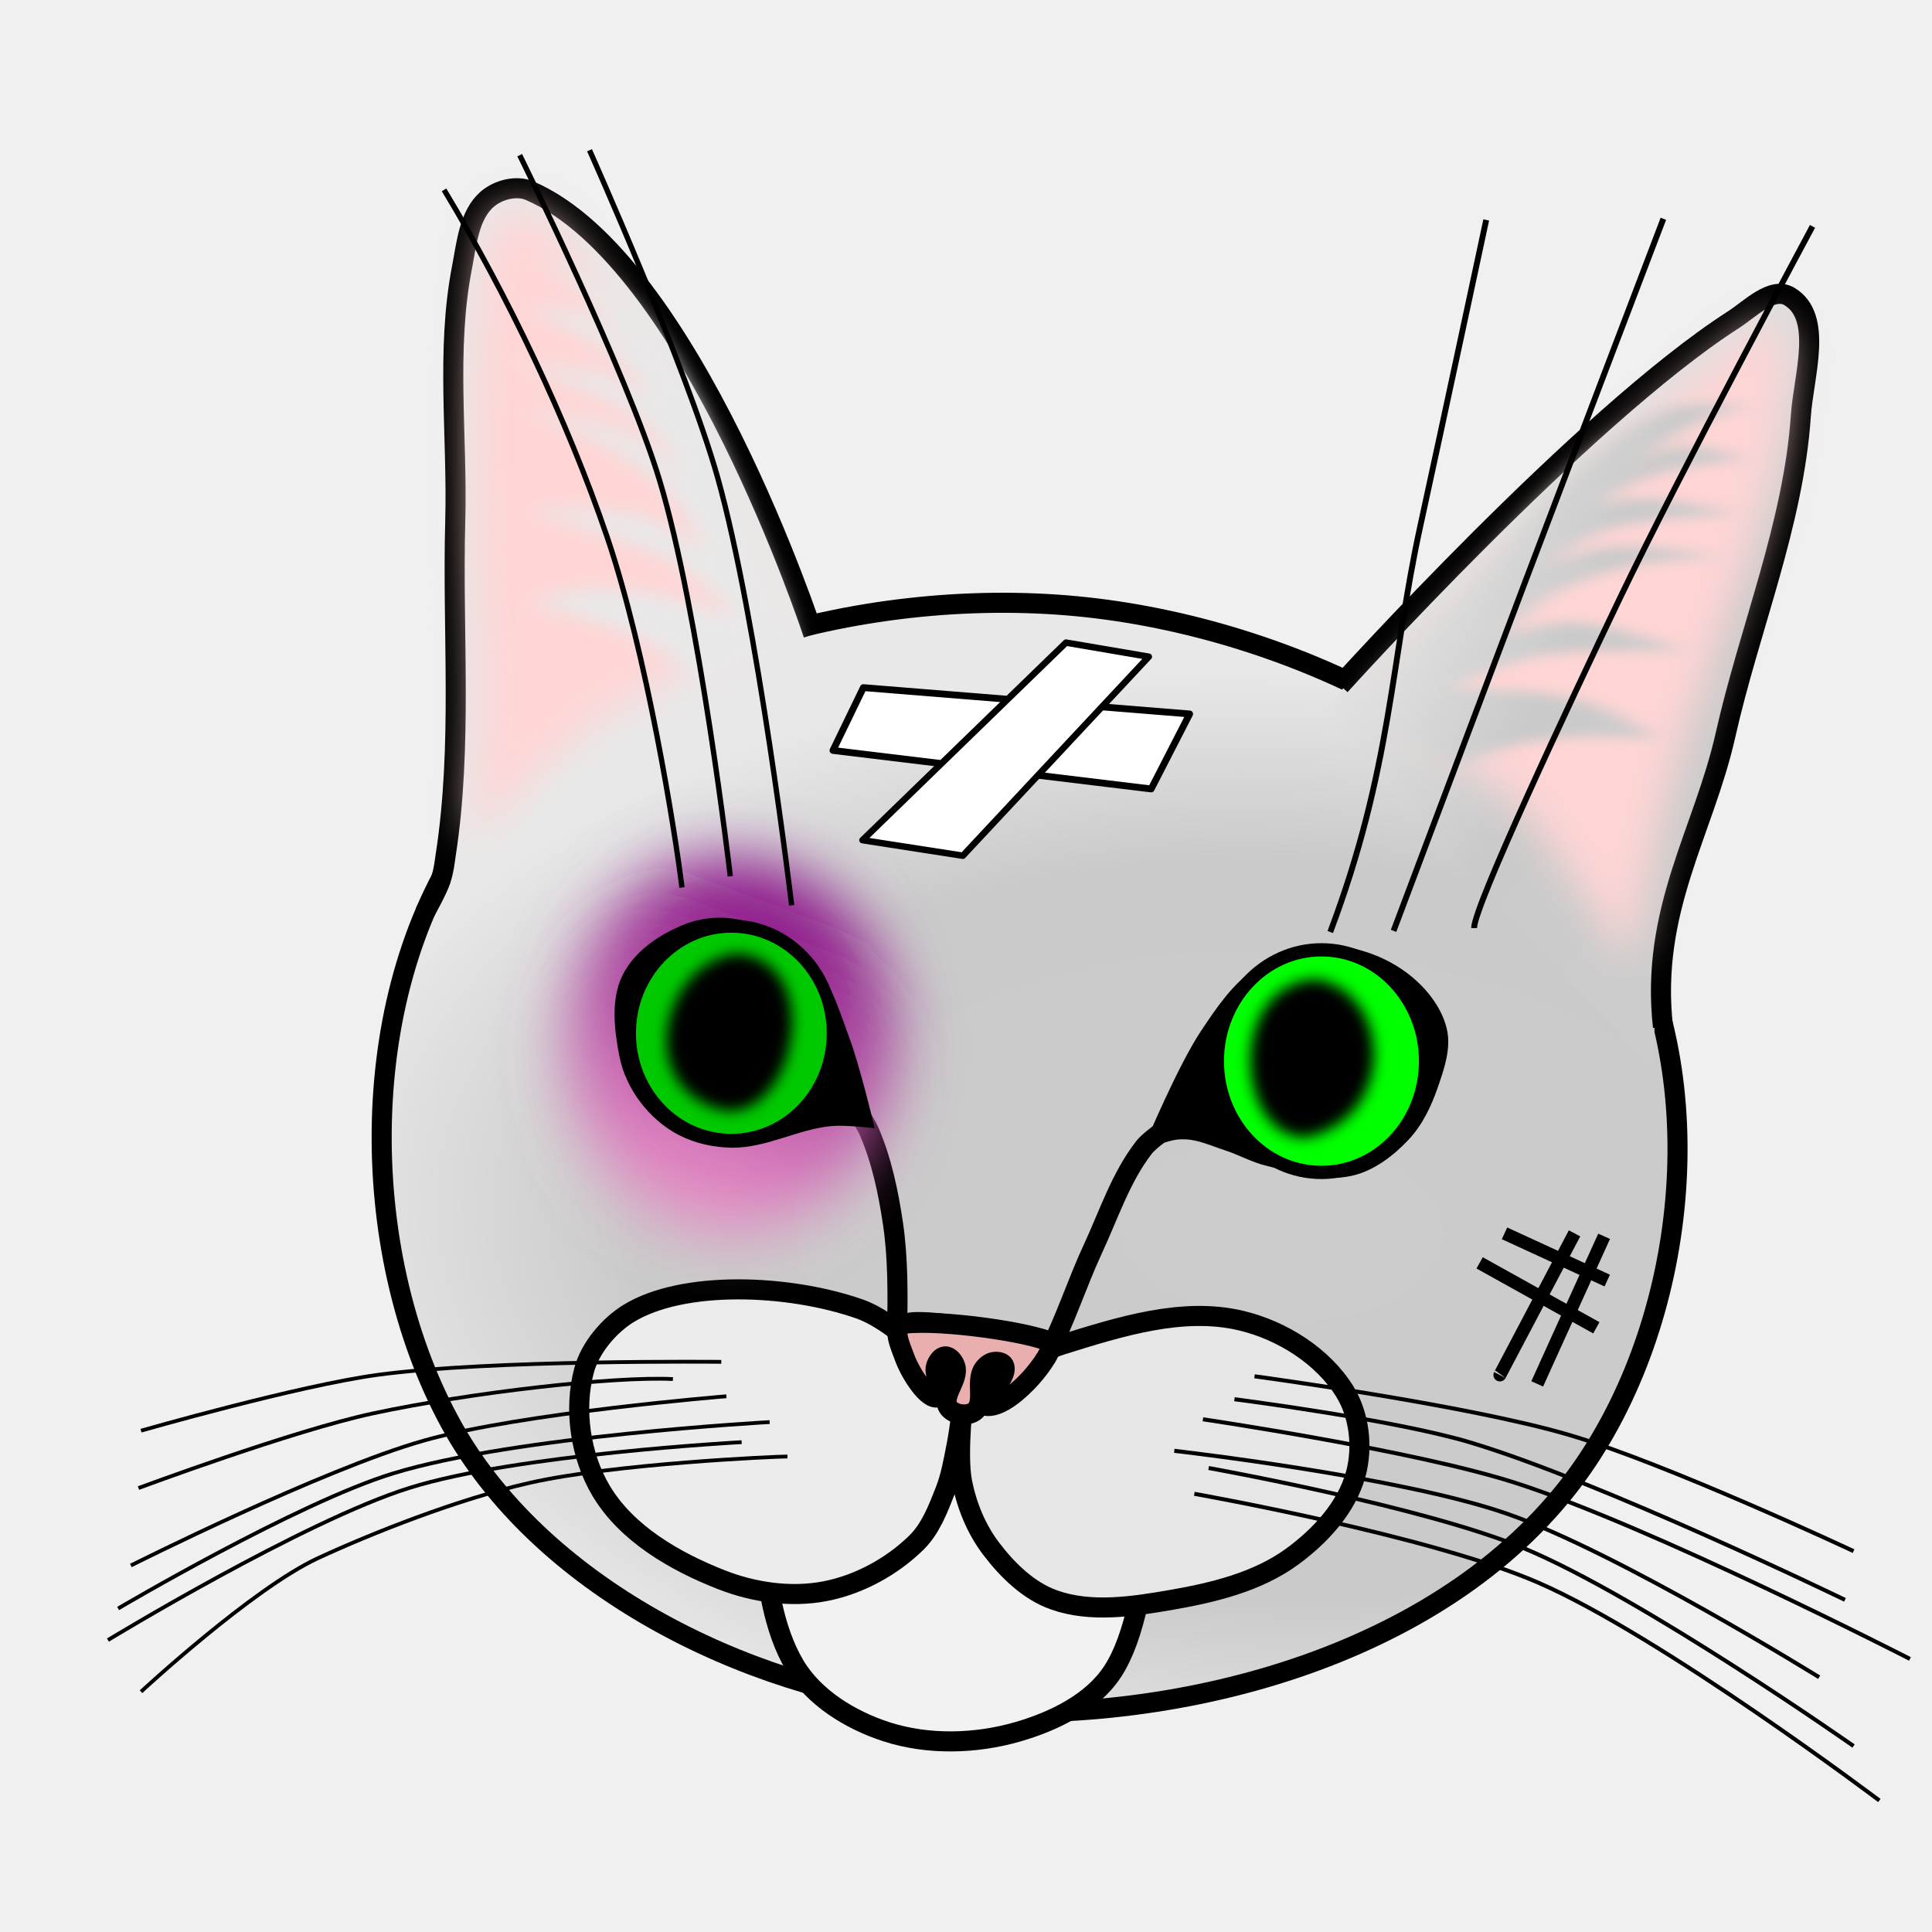
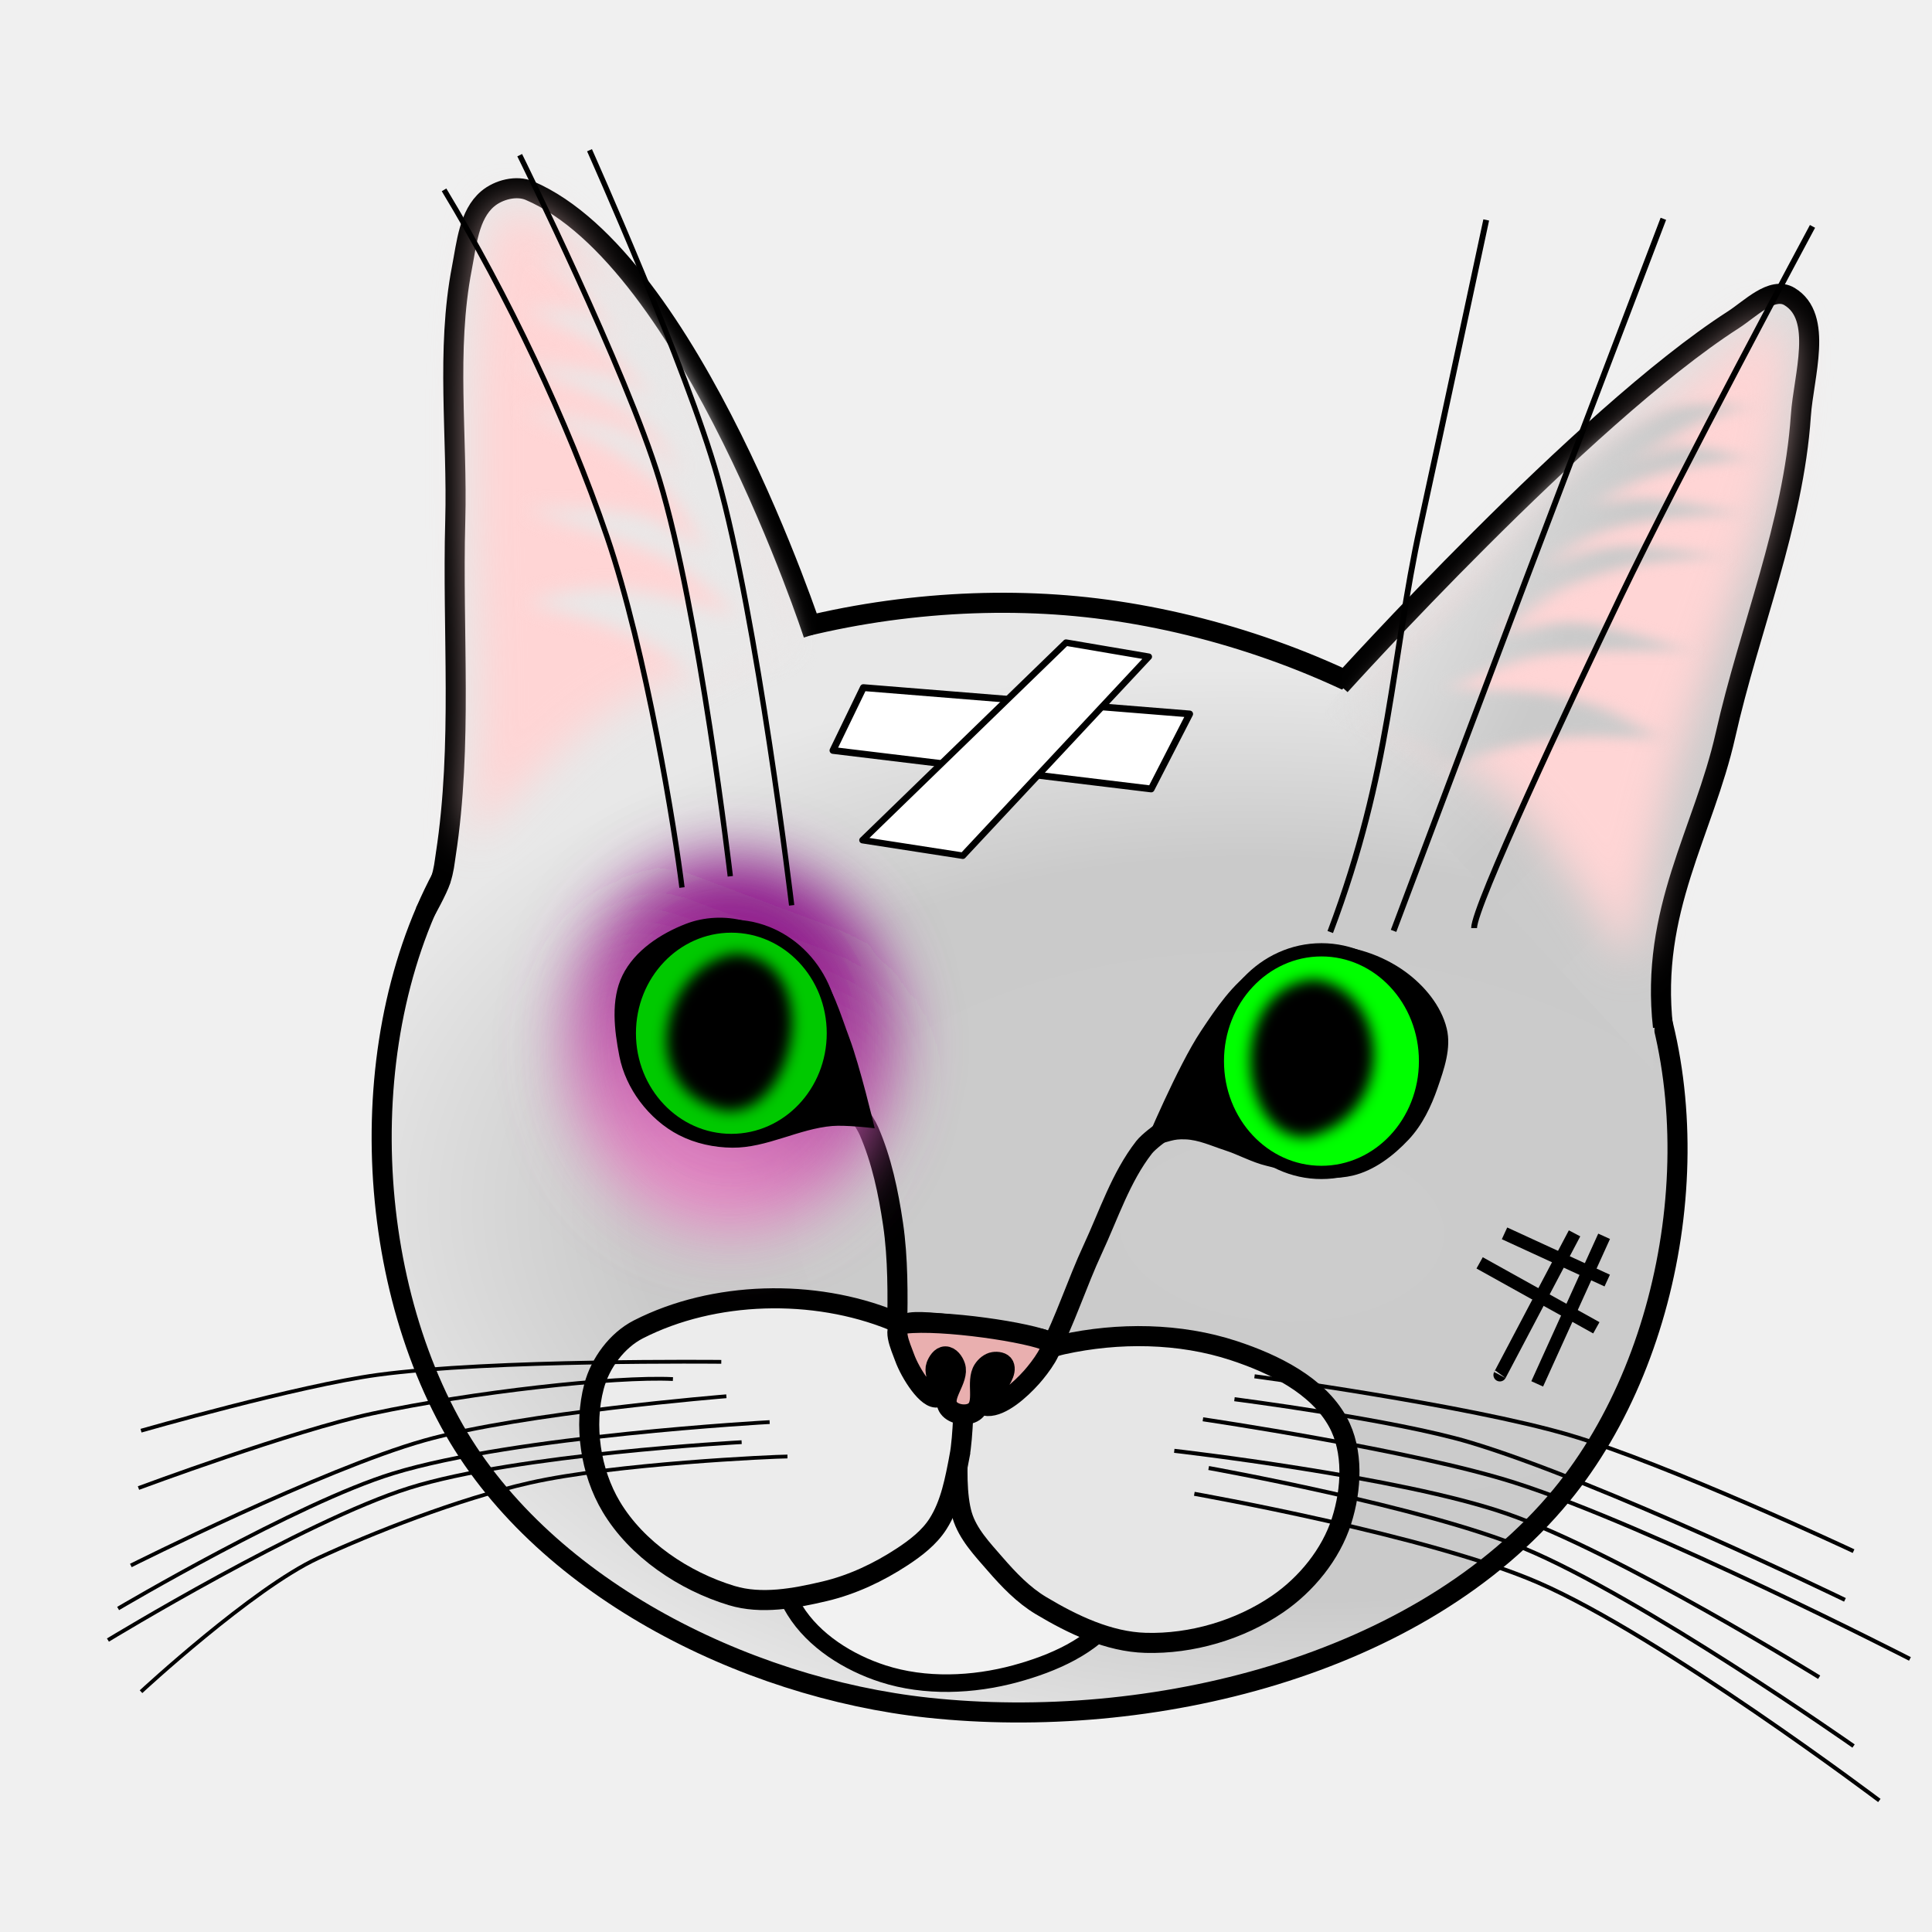
<svg xmlns="http://www.w3.org/2000/svg" xmlns:xlink="http://www.w3.org/1999/xlink" width="481.48" height="481.48" id="svg2" version="1.1" style="enable-background:new">
  <defs id="defs4">
    <linearGradient id="linearGradient3825">
      <stop style="stop-color:#800080;stop-opacity:1;" offset="0" id="stop3827" />
      <stop style="stop-color:#e886c4;stop-opacity:1;" offset="1" id="stop3829" />
    </linearGradient>
    <linearGradient id="linearGradient3840">
      <stop id="stop3842" offset="0" style="stop-color:#cccccc;stop-opacity:1;" />
      <stop style="stop-color:#cacaca;stop-opacity:1;" offset="0.536" id="stop3844" />
      <stop id="stop3846" offset="1" style="stop-color:#e8e8e8;stop-opacity:1;" />
    </linearGradient>
    <linearGradient id="linearGradient3824">
      <stop id="stop3826" offset="0" style="stop-color:#cccccc;stop-opacity:1;" />
      <stop style="stop-color:#cacaca;stop-opacity:1;" offset="0.407" id="stop3828" />
      <stop id="stop3830" offset="1" style="stop-color:#e8e8e8;stop-opacity:1;" />
    </linearGradient>
    <linearGradient id="linearGradient3806">
      <stop style="stop-color:#cccccc;stop-opacity:1;" offset="0" id="stop3808" />
      <stop id="stop3814" offset="0.661" style="stop-color:#cacaca;stop-opacity:1;" />
      <stop style="stop-color:#e8e8e8;stop-opacity:1;" offset="1" id="stop3810" />
    </linearGradient>
    <filter id="filter4031" x="-0.165" width="1.33" y="-0.079" height="1.158" color-interpolation-filters="sRGB">
      <feGaussianBlur stdDeviation="5.172" id="feGaussianBlur4033" />
    </filter>
    <filter color-interpolation-filters="sRGB" id="filter4031-5" x="-0.165" width="1.33" y="-0.079" height="1.158">
      <feGaussianBlur stdDeviation="5.172" id="feGaussianBlur4033-6" />
    </filter>
    <filter id="filter4067" x="-0.14" width="1.281" y="-0.105" height="1.21" color-interpolation-filters="sRGB">
      <feGaussianBlur stdDeviation="1.758" id="feGaussianBlur4069" />
    </filter>
    <filter id="filter4071" x="-0.138" width="1.276" y="-0.106" height="1.212" color-interpolation-filters="sRGB">
      <feGaussianBlur stdDeviation="1.751" id="feGaussianBlur4073" />
    </filter>
    <filter id="filter3815" color-interpolation-filters="sRGB">
      <feGaussianBlur stdDeviation="2.339" id="feGaussianBlur3817" />
    </filter>
    <filter color-interpolation-filters="sRGB" id="filter3815-1">
      <feGaussianBlur stdDeviation="2.339" id="feGaussianBlur3817-5" />
    </filter>
    <radialGradient xlink:href="#linearGradient3806" id="radialGradient3812" cx="437.838" cy="384.032" fx="437.838" fy="384.032" r="163.974" gradientTransform="matrix(1.491649,0.06369002,-0.03626584,0.8493625,-180.9413,29.38141)" gradientUnits="userSpaceOnUse" />
    <linearGradient xlink:href="#linearGradient3824" id="linearGradient3822" x1="546.255" y1="317.08" x2="466.499" y2="236.366" gradientUnits="userSpaceOnUse" />
    <linearGradient xlink:href="#linearGradient3840" id="linearGradient3838" x1="478.802" y1="247.829" x2="590.497" y2="230.714" gradientUnits="userSpaceOnUse" />
    <linearGradient xlink:href="#linearGradient3825" id="linearGradient3831" x1="200.01" y1="225.659" x2="173.241" y2="297.38" gradientUnits="userSpaceOnUse" />
    <filter id="filter3837" x="-0.234" width="1.468" y="-0.206" height="1.411">
      <feGaussianBlur stdDeviation="7.922" id="feGaussianBlur3839" />
    </filter>
  </defs>
  <g id="layer3" style="display:inline" transform="translate(-138.7857,-77.09647)">
    <path style="fill:url(#radialGradient3812);stroke:#000000;stroke-width:5;stroke-linecap:butt;stroke-linejoin:miter;stroke-miterlimit:4;stroke-opacity:1;stroke-dasharray:none;fill-opacity:1" d="m 256.336,283.761 c 31.412,-43.354 97.386,-60.642 150.685,-55.592 53.821,5.1 115.427,35.019 138.909,83.715 20.125,41.735 11.451,102.054 -17.988,137.833 -35.274,42.87 -102.711,58.905 -157.908,52.954 -45.98,-4.957 -97.03,-30.504 -119.116,-71.136 -23.54,-43.306 -23.502,-107.858 5.418,-147.773 z" id="path3032" />
  </g>
  <g id="layer2" transform="translate(-138.7857,-77.09647)">
    <path style="fill:url(#linearGradient3822);fill-opacity:1;stroke:none" d="m 468.398,254.729 c 0,0 59.766,-72.183 98.392,-97.466 5.745,-3.761 13.182,-11.022 19.142,-7.612 7.404,4.235 4.217,16.766 3.903,25.29 -2.128,57.783 -40.356,119.236 -38.999,169.026 z" id="path2987" />
    <path style="fill:none;stroke:#000000;stroke-width:5;stroke-linecap:butt;stroke-linejoin:miter;stroke-miterlimit:4;stroke-opacity:1;stroke-dasharray:none;display:inline" d="m 472.766,247.913 c 0,0 60.448,-66.994 97.961,-91.102 4.256,-2.735 9.683,-8.422 14.02,-5.816 8.519,5.12 3.514,19.767 2.836,29.683 -1.858,27.194 -12.791,52.996 -18.777,79.588 -5.445,24.188 -18.829,43.679 -15.586,72.73" id="path3969-0" />
    <path style="fill:#ffd5d5;fill-opacity:1;stroke:none;display:inline;filter:url(#filter4031-5)" d="m 536.138,325.394 c 0,0 16.271,-27.505 27.274,-38.891 10.108,-10.46 34.85,-26.264 34.85,-26.264 0,0 -55.156,-64.039 -88.893,-88.893 -2.91,-2.144 -6.395,-6.729 -9.596,-5.051 -4.957,2.598 -2.127,11.072 -2.02,16.668 0.162,8.523 2.046,16.965 4.041,25.254 3.064,12.734 7.975,24.952 12.122,37.376 3.776,11.313 8.335,22.374 11.617,33.84 4.326,15.116 10.607,45.962 10.607,45.962 z" id="path4021-7" transform="matrix(-1,0,0,1,1080.863,-8.081221)" />
    <path style="fill:url(#linearGradient3838);stroke:none;display:inline;filter:url(#filter3815-1);fill-opacity:1" d="m 523.761,188.126 c -3.06,-2.663 -10.147,-6.718 -10.147,-6.718 0,0 14.12,2.441 19.402,6.81 20.346,16.829 27.305,45.228 39.782,68.498 4.818,8.986 13.531,27.435 13.531,27.435 0,0 -8.211,1.164 -12.272,1.987 -5.198,1.053 -5.41,-1.115 -15.459,3.77 -2.064,-1.756 -7.85,-6.443 -12.158,-9.103 -4.756,-2.937 -9.792,-5.468 -15,-7.5 -6.809,-2.658 -21.071,-6.071 -21.071,-6.071 0,0 10.031,-2.718 15.179,-3.214 3.615,-0.349 7.278,-0.172 10.893,0.179 4.033,0.392 8.019,1.222 11.964,2.143 5.008,1.169 14.821,4.286 14.821,4.286 0,0 -5.111,-4.91 -7.857,-7.143 -2.91,-2.366 -5.834,-4.777 -9.107,-6.607 -4.216,-2.357 -8.855,-3.88 -13.393,-5.536 -7.569,-2.762 -23.036,-7.321 -23.036,-7.321 0,0 15.287,-0.346 22.857,0.536 3.142,0.366 6.329,0.839 9.286,1.964 4.933,1.878 13.75,7.857 13.75,7.857 0,0 -5.842,-9.977 -9.643,-14.286 -1.674,-1.898 -3.708,-3.458 -5.714,-5 -3.469,-2.666 -7.04,-5.249 -10.893,-7.321 -6.532,-3.514 -20.536,-8.571 -20.536,-8.571 0,0 16.367,1.986 24.107,4.643 3.349,1.15 6.549,2.813 9.464,4.821 2.776,1.913 7.5,6.786 7.5,6.786 0,0 -3.583,-6.439 -6.071,-9.107 -2.924,-3.134 -6.473,-5.703 -10.179,-7.857 -8.143,-4.734 -26.071,-10.893 -26.071,-10.893 0,0 16.835,1.102 24.821,3.571 3.739,1.156 10.536,5.179 10.536,5.179 0,0 -4.696,-5.789 -7.5,-8.214 -3.371,-2.916 -7.185,-5.316 -11.071,-7.5 -4.621,-2.597 -14.464,-6.607 -14.464,-6.607 0,0 11.564,-0.311 16.786,1.786 4.607,1.85 11.786,9.107 11.786,9.107 0,0 -9.191,-11.886 -14.821,-16.786 z" id="path3033-6" transform="matrix(-0.9542866,-0.2988931,-0.2988931,0.9542866,1119.105,158.8703)" />
  </g>
  <g id="layer1" style="display:inline" transform="translate(-138.7857,-77.09647)">
    <path style="fill:#e8e8e8;fill-opacity:1;stroke:none" d="m 246.249,300.378 c 7.965,-58.398 2.12,-88.275 6.674,-132.143 1.494,-14.39 -4.226,-33.459 6.76,-42.872 3.673,-3.147 10.281,-2.384 14.51,-0.036 37.464,20.802 67.699,109.286 67.699,109.286 z" id="path2985" />
    <path style="fill:none;stroke:#000000;stroke-width:5;stroke-linecap:butt;stroke-linejoin:miter;stroke-miterlimit:4;stroke-opacity:1;stroke-dasharray:none;display:inline" d="m 341.493,235.21 c 0,0 -30.502,-93.377 -70.732,-110.597 -3.262,-1.396 -7.742,-0.254 -10.448,2.041 -4.662,3.954 -5.243,11.182 -6.408,17.183 -4.009,20.661 -1.086,42.078 -1.663,63.116 -0.76,27.711 1.863,55.734 -2.367,83.13 -0.346,2.24 -0.421,3.662 -1.258,6.318 -0.766,2.429 -3.955,8.094 -3.955,8.094" id="path3969" />
    <path style="fill:#ffd5d5;fill-opacity:1;stroke:none;filter:url(#filter4031)" d="m 256.074,286.667 c 0,0 19.873,-21.83 31.82,-30.305 13.265,-9.41 43.437,-22.223 43.437,-22.223 0,0 -20.059,-51.119 -35.86,-73.236 -8.582,-12.011 -16.743,-33.679 -31.315,-31.315 -2.23,0.362 -2.341,3.91 -3.03,6.061 -1.977,6.168 -2.461,12.741 -3.03,19.193 -1.511,17.109 -1.019,34.342 -1.01,51.518 0.008,16.334 1.368,32.662 1.01,48.992 -0.229,10.457 -2.02,31.315 -2.02,31.315 z" id="path4021" />
    <path style="fill:#e9e8e8;stroke:none;filter:url(#filter3815);fill-opacity:1" d="M 283.214,148.124 C 279.275,144.893 270,140.445 270,140.445 c 0,0 16.475,3.996 22.5,9.464 20.689,18.775 28.682,48.129 39.821,73.75 2.229,5.127 5.357,15.893 5.357,15.893 0,0 -8.119,1.845 -11.964,3.393 -3.878,1.561 -1.023,1.008 -11.071,5.893 -2.064,-1.756 -5.489,-5.789 -8.75,-8.036 -4.603,-3.171 -9.792,-5.468 -15,-7.5 -6.809,-2.658 -21.071,-6.071 -21.071,-6.071 0,0 10.031,-2.718 15.179,-3.214 3.615,-0.349 7.278,-0.172 10.893,0.179 4.033,0.392 8.019,1.222 11.964,2.143 5.008,1.169 14.821,4.286 14.821,4.286 0,0 -5.111,-4.91 -7.857,-7.143 -2.91,-2.366 -5.834,-4.777 -9.107,-6.607 -4.216,-2.357 -8.855,-3.88 -13.393,-5.536 -7.569,-2.762 -23.036,-7.321 -23.036,-7.321 0,0 15.287,-0.346 22.857,0.536 3.142,0.366 6.329,0.839 9.286,1.964 4.933,1.878 13.75,7.857 13.75,7.857 0,0 -5.842,-9.977 -9.643,-14.286 -1.674,-1.898 -3.708,-3.458 -5.714,-5 -3.469,-2.666 -7.04,-5.249 -10.893,-7.321 -6.532,-3.514 -20.536,-8.571 -20.536,-8.571 0,0 16.367,1.986 24.107,4.643 3.349,1.15 6.549,2.813 9.464,4.821 2.776,1.913 7.5,6.786 7.5,6.786 0,0 -3.583,-6.439 -6.071,-9.107 -2.924,-3.134 -6.473,-5.703 -10.179,-7.857 -8.143,-4.734 -26.071,-10.893 -26.071,-10.893 0,0 16.835,1.102 24.821,3.571 3.739,1.156 10.536,5.179 10.536,5.179 0,0 -4.696,-5.789 -7.5,-8.214 -3.371,-2.916 -7.185,-5.316 -11.071,-7.5 -4.621,-2.597 -14.464,-6.607 -14.464,-6.607 0,0 11.564,-0.311 16.786,1.786 4.607,1.85 11.786,9.107 11.786,9.107 0,0 -9.05,-12.052 -14.821,-16.786 z" id="path3033" />
  </g>
  <g id="layer4" transform="translate(-138.7857,-77.09647)" style="display:inline">
    <path style="fill:none;stroke:#000000;stroke-width:5;stroke-linecap:butt;stroke-linejoin:miter;stroke-miterlimit:4;stroke-opacity:1;stroke-dasharray:none" d="m 351.071,352.231 c 0,0 3.199,4.261 4.251,6.682 3.188,7.331 4.849,15.306 6.019,23.213 1.267,8.565 1.185,17.904 1.041,25.953 -0.018,0.996 0.877,-0.518 2.49,-1.188 3.399,-1.411 24.619,2.191 33.27,3.815 2.34,0.439 2.239,2.606 2.444,2.242 3.202,-5.693 6.756,-16.444 10.509,-24.499 4.006,-8.6 6.986,-17.926 12.806,-25.418 1.153,-1.484 4.25,-3.701 4.25,-3.701" id="path3035" />
-     <path style="fill:#f2f2f2;stroke:#000000;stroke-width:5;stroke-linecap:butt;stroke-linejoin:miter;stroke-miterlimit:4;stroke-opacity:1;stroke-dasharray:none" d="m 336.786,492.052 c 4.783,8.113 13.9,13.697 22.857,16.607 10.416,3.385 22.342,3.062 32.857,0 8.942,-2.604 18.468,-7.209 23.571,-15 11.357,-17.339 9.643,-61.429 9.643,-61.429 0,0 -79.714,-0.682 -96.486,-1.362 0.025,13.051 -2.878,43.481 7.558,61.184 z" id="path3043" />
-     <path style="fill:#e6e6e6;stroke:#000000;stroke-width:5;stroke-linecap:butt;stroke-linejoin:miter;stroke-miterlimit:4;stroke-opacity:1;stroke-dasharray:none" d="m 378.571,446.517 c 1.159,5.858 3.54,11.666 7.143,16.429 4.083,5.398 9.34,10.582 15.714,12.857 9.194,3.282 19.667,1.666 29.286,0 10.463,-1.812 21.41,-4.471 30,-10.714 7.051,-5.124 13.703,-12.29 15.967,-20.707 1.783,-6.63 0.893,-14.567 -2.699,-20.418 -5.473,-8.915 -15.706,-15.322 -25.881,-17.749 -14.56,-3.473 -30.215,1.503 -44.51,5.944 -8.779,2.728 -24.593,12.484 -24.593,12.484 0,0 -1.842,14.721 -0.427,21.875 z" id="path3041" />
-     <path style="fill:#ececec;stroke:#000000;stroke-width:5;stroke-linecap:butt;stroke-linejoin:miter;stroke-miterlimit:4;stroke-opacity:1;stroke-dasharray:none" d="m 377.186,437.231 c -0.757,3.853 -1.415,7.776 -2.857,11.429 -1.8,4.56 -3.644,9.423 -7.143,12.857 -6.157,6.043 -14.383,10.523 -22.857,12.143 -8.471,1.619 -17.684,0.288 -25.714,-2.857 -11.573,-4.532 -23.627,-11.472 -30,-22.143 -5.18,-8.672 -6.882,-20.238 -4.286,-30 1.542,-5.798 6.382,-11.315 11.061,-14.199 13.484,-8.312 39.714,-7.402 57.595,-1.158 11.277,3.938 26,21.425 26,21.425 0,0 -0.987,8.371 -1.799,12.503 z" id="path3039" />
+     <path style="fill:#f2f2f2;stroke:#000000;stroke-width:4.369;stroke-linecap:butt;stroke-linejoin:miter;stroke-miterlimit:4;stroke-opacity:1;stroke-dasharray:none" d="m 336.879,478.391 c 4.744,7.663 13.357,13.042 21.935,15.811 10.491,3.387 22.435,2.897 33.071,0 9.253,-2.521 19.207,-6.799 24.796,-14.592 9.246,-12.893 9.706,-46.595 9.706,-46.595 0,0 -80.233,-0.517 -97.115,-1.033 0.025,9.899 -0.645,33.081 7.607,46.409 z" id="path3043" />
+     <path style="fill:#e6e6e6;stroke:#000000;stroke-width:5;stroke-linecap:butt;stroke-linejoin:miter;stroke-miterlimit:4;stroke-opacity:1;stroke-dasharray:none" d="m 378.571,454.731 c 1.399,4.682 5.012,8.452 8.214,12.143 3.369,3.883 7.017,7.717 11.429,10.357 7.916,4.737 16.85,9.024 26.071,9.286 11.41,0.324 23.435,-3.201 32.857,-9.643 7.195,-4.919 13.308,-12.406 15.967,-20.707 2.513,-7.848 3.062,-17.486 -0.913,-24.704 -5.046,-9.164 -15.947,-14.471 -25.881,-17.749 -13.533,-4.466 -28.806,-4.62 -42.724,-1.556 -8.978,1.976 -24.593,12.484 -24.593,12.484 0,0 -3.298,20.478 -0.427,30.09 z" id="path3041" />
+     <path style="fill:#ececec;stroke:#000000;stroke-width:5;stroke-linecap:butt;stroke-linejoin:miter;stroke-miterlimit:4;stroke-opacity:1;stroke-dasharray:none" d="m 377.9,440.088 c -1.108,5.768 -2.198,11.835 -5.357,16.786 -2.175,3.409 -5.548,5.995 -8.929,8.214 -5.881,3.861 -12.44,6.953 -19.286,8.571 -7.538,1.782 -15.802,3.323 -23.214,1.071 -11.893,-3.612 -23.627,-11.472 -30,-22.143 -5.18,-8.672 -6.882,-20.238 -4.286,-30 1.542,-5.798 5.718,-11.471 11.061,-14.199 18.806,-9.603 43.746,-10.176 63.309,-2.229 7.941,3.226 17.786,18.568 17.786,18.568 0,0 -0.117,10.319 -1.085,15.36 z" id="path3039" />
    <path style="fill:#e9afaf;stroke:#000000;stroke-width:5;stroke-linecap:butt;stroke-linejoin:miter;stroke-miterlimit:4;stroke-opacity:1;stroke-dasharray:none" d="m 364.242,406.975 c -3.543,0.421 -0.986,5.741 -0.043,8.366 1.463,4.075 5.806,10.773 8.314,9.981 2.267,-0.716 -1.349,-5.4 -0.427,-7.856 0.383,-1.021 1.193,-2.332 2.283,-2.343 1.161,-0.012 2.119,1.341 2.482,2.444 1.097,3.329 -3.709,7.556 -1.642,10.386 1.254,1.716 4.549,2.169 6.302,0.967 2.957,-2.027 0.348,-7.506 2.312,-10.505 0.588,-0.897 1.545,-1.724 2.605,-1.89 0.887,-0.14 2.182,0.023 2.561,0.837 1.539,3.302 -7.302,10.017 -4.084,10.137 3.443,0.129 8.064,-3.929 10.974,-7.194 2.182,-2.447 6.193,-7.871 4.416,-8.788 -4.554,-2.35 -26.786,-5.643 -36.053,-4.542 z" id="path3037" />
  </g>
  <g id="layer8">
    <path style="fill:url(#linearGradient3831);fill-opacity:1;filter:url(#filter3837);opacity:0.908" id="path3055" d="m 222.739,260.509 a 40.659,46.214 0 1 1 -81.317,0 40.659,46.214 0 1 1 81.317,0 z" />
  </g>
  <g id="layer6" transform="translate(-138.7857,-77.09647)">
    <path style="fill:#000000;stroke:#000000;stroke-width:0.881px;stroke-linecap:butt;stroke-linejoin:miter;stroke-opacity:1" d="m 438.457,334.275 c 3.795,-5.699 7.797,-11.683 13.467,-15.48 4.95,-3.316 10.964,-5.661 16.912,-5.687 6.983,-0.029 14.261,2.406 19.912,6.509 4.643,3.371 8.797,8.325 10.153,13.901 1.158,4.763 -0.655,9.898 -2.253,14.532 -1.589,4.609 -3.801,9.213 -7.143,12.763 -3.741,3.974 -8.462,7.614 -13.78,8.846 -6.942,1.608 -14.308,-0.795 -21.236,-2.464 -3.594,-0.866 -6.871,-2.744 -10.389,-3.88 -3.261,-1.053 -6.492,-2.601 -9.914,-2.715 -3.304,-0.111 -3.477,0.469 -9.722,1.975 0,0 8.166,-19.549 13.992,-28.299 z" id="path3081" />
    <path style="fill:#000000;stroke:#000000;stroke-width:0.848px;stroke-linecap:butt;stroke-linejoin:miter;stroke-opacity:1" d="m 350.042,335.854 c -2.296,-6.131 -4.147,-12.843 -8.385,-17.689 -4.616,-5.279 -10.873,-9.395 -17.474,-11.159 -4.635,-1.239 -9.841,-1.012 -14.329,0.728 -6.152,2.386 -12.569,6.517 -15.574,12.66 -2.878,5.885 -1.987,13.364 -0.72,19.849 0.78,3.996 2.603,7.84 4.991,11.05 2.569,3.453 5.927,6.411 9.672,8.328 4.018,2.057 8.612,3.033 13.079,3.071 8.473,0.071 16.449,-4.713 24.896,-5.408 3.335,-0.274 10.025,0.501 10.025,0.501 0,0 -3.522,-14.838 -6.179,-21.931 z" id="path3101" />
  </g>
  <g id="layer7" transform="translate(-138.7857,-77.09647)">
    <path style="fill:#00c900;fill-opacity:1;stroke:#000000;stroke-width:4;stroke-linecap:square;stroke-linejoin:round;stroke-miterlimit:4;stroke-opacity:1;stroke-dasharray:none" id="path3150" d="m 348.214,358.076 c 0,18.146 -14.711,32.857 -32.857,32.857 -18.146,0 -32.857,-14.711 -32.857,-32.857 0,-18.146 14.711,-32.857 32.857,-32.857 18.146,0 32.857,14.711 32.857,32.857 z" transform="matrix(0.770472,0,0,0.8123714,78.07211,43.70902)" />
    <path style="fill:#000000;stroke:#000000;stroke-width:0.729px;stroke-linecap:butt;stroke-linejoin:miter;stroke-opacity:1;filter:url(#filter4071)" d="m 322.311,315.093 c 21.822,1.623 14.377,40.244 -2.86,38.436 -22.587,-5.159 -15.521,-35.956 2.86,-38.436 z" id="path3106-1" />
    <path style="fill:#00ff00;fill-opacity:1;stroke:#000000;stroke-width:4;stroke-linecap:square;stroke-linejoin:round;stroke-miterlimit:4;stroke-opacity:1;stroke-dasharray:none" id="path3150-5" d="m 347.033,358.076 c 0,18.554 -14.182,33.596 -31.676,33.596 -17.494,0 -31.676,-15.041 -31.676,-33.596 0,-18.554 14.182,-33.596 31.676,-33.596 17.494,0 31.676,15.041 31.676,33.596 z" transform="matrix(0.8185021,0,0,0.825667,209.9881,45.88891)" />
    <path style="fill:#000000;stroke:#000000;stroke-width:0.729px;stroke-linecap:butt;stroke-linejoin:miter;stroke-opacity:1;filter:url(#filter4067)" d="m 466.435,321.481 c -21.822,1.623 -19.273,39.068 -2.035,38.688 22.587,-5.159 20.416,-36.208 2.035,-38.688 z" id="path3106-1-8" />
  </g>
  <g id="layer10">
    <path style="fill:#ffffff;fill-opacity:1;stroke:#000000;stroke-width:1.7;stroke-linecap:butt;stroke-linejoin:round;stroke-miterlimit:4;stroke-opacity:1;stroke-dasharray:none" d="m 215.162,171.363 81.317,6.566 -9.596,18.688 -79.297,-9.596 z" id="path3859" />
    <path style="fill:#ffffff;fill-opacity:1;stroke:#000000;stroke-width:1.615;stroke-linecap:butt;stroke-linejoin:round;stroke-miterlimit:4;stroke-opacity:1;stroke-dasharray:none;enable-background:new" d="m 265.664,160.149 -50.722,49.231 25.012,3.878 46.34,-49.597 z" id="path3859-3" />
  </g>
  <g id="layer5" transform="translate(-138.7857,-77.09647)">
    <path style="fill:none;stroke:#000000;stroke-width:1px;stroke-linecap:butt;stroke-linejoin:miter;stroke-opacity:1" d="m 451.429,420.088 c 0,0 52.899,7.109 78.404,14.611 24.486,7.202 70.882,28.961 70.882,28.961" id="path3046" />
    <path style="fill:none;stroke:#000000;stroke-width:1px;stroke-linecap:butt;stroke-linejoin:miter;stroke-opacity:1" d="m 438.571,430.802 c 0,0 52.55,7.734 77.729,15.801 34.226,10.965 98.469,43.918 98.469,43.918" id="path3048" />
    <path style="fill:none;stroke:#000000;stroke-width:1px;stroke-linecap:butt;stroke-linejoin:miter;stroke-opacity:1" d="m 440,442.945 c 0,0 53.625,9.604 78.571,20 29.475,12.283 82.143,49.286 82.143,49.286" id="path3050" />
    <path style="fill:none;stroke:#000000;stroke-width:1px;stroke-linecap:butt;stroke-linejoin:miter;stroke-opacity:1" d="m 431.429,438.659 c 0,0 56.32,6.431 82.875,15.663 27.665,9.619 77.839,40.765 77.839,40.765" id="path3052" />
    <path style="fill:none;stroke:#000000;stroke-width:1px;stroke-linecap:butt;stroke-linejoin:miter;stroke-opacity:1" d="m 436.429,449.374 c 0,0 58.657,10.364 85.714,22.143 30.825,13.419 85,54.286 85,54.286" id="path3054" />
    <path style="fill:none;stroke:#000000;stroke-width:1px;stroke-linecap:butt;stroke-linejoin:miter;stroke-opacity:1" d="m 446.429,425.802 c 0,0 39.548,5.054 58.571,10.714 32.423,9.648 93.571,39.286 93.571,39.286" id="path3056" />
    <path style="fill:none;stroke:#000000;stroke-width:0.943px;stroke-linecap:butt;stroke-linejoin:miter;stroke-opacity:1" d="m 318.538,416.488 c 0,0 -57.289,-0.612 -85.649,3.242 -19.935,2.709 -58.958,13.913 -58.958,13.913" id="path3058" />
    <path style="fill:none;stroke:#000000;stroke-width:0.943px;stroke-linecap:butt;stroke-linejoin:miter;stroke-opacity:1" d="m 319.807,425.065 c 0,0 -50.744,4.091 -75.296,11.018 -25.276,7.131 -73.117,31.154 -73.117,31.154" id="path3060" />
    <path style="fill:none;stroke:#000000;stroke-width:0.943px;stroke-linecap:butt;stroke-linejoin:miter;stroke-opacity:1" d="m 335.029,440.076 c -3.252,0 -43.146,1.794 -64.221,6.561 -18.084,4.09 -39.583,12.661 -52.769,18.768 -16.366,7.58 -44.108,33.284 -44.108,33.284" id="path3062" />
    <path style="fill:none;stroke:#000000;stroke-width:0.943px;stroke-linecap:butt;stroke-linejoin:miter;stroke-opacity:1" d="m 323.612,436.502 c 0,0 -56.011,3.003 -82.798,11.401 -26.436,8.288 -75.129,37.919 -75.129,37.919" id="path3064" />
    <path style="fill:none;stroke:#000000;stroke-width:0.943px;stroke-linecap:butt;stroke-linejoin:miter;stroke-opacity:1" d="m 306.488,420.777 c -14.588,-0.715 -50.209,3.285 -74.841,8.577 -19.854,4.266 -58.35,18.584 -58.35,18.584" id="path3066" />
    <path style="fill:none;stroke:#000000;stroke-width:0.943px;stroke-linecap:butt;stroke-linejoin:miter;stroke-opacity:1" d="m 330.589,431.498 c 0,0 -63.426,3.464 -93.823,12.787 -24.05,7.376 -68.543,33.674 -68.543,33.674" id="path3068" />
    <path style="fill:none;stroke:#000000;stroke-width:1.324px;stroke-linecap:butt;stroke-linejoin:miter;stroke-opacity:1" d="m 320.786,295.48 c 0,0 -7.724,-66.084 -17.681,-98.86 -8.255,-27.172 -34.804,-80.85 -34.804,-80.85" id="path3070" />
    <path style="fill:none;stroke:#000000;stroke-width:1.324px;stroke-linecap:butt;stroke-linejoin:miter;stroke-opacity:1" d="m 336.079,302.719 c 0,0 -8.494,-71.301 -18.473,-106.716 -7.702,-27.334 -31.904,-81.467 -31.904,-81.467" id="path3072" />
    <path style="fill:none;stroke:#000000;stroke-width:1.459px;stroke-linecap:butt;stroke-linejoin:miter;stroke-opacity:1" d="m 470.301,309.368 c 15.353,-40.72 15.08,-67.486 22.457,-101.233 5.553,-25.406 16.414,-76.223 16.414,-76.223" id="path3074" />
    <path style="fill:none;stroke:#000000;stroke-width:1.324px;stroke-linecap:butt;stroke-linejoin:miter;stroke-opacity:1" d="m 308.745,298.28 c -1.699,-13.796 -8.817,-58.492 -18.692,-87.464 -9.907,-29.068 -24.879,-60.322 -40.605,-86.404" id="path3076" />
    <path style="fill:none;stroke:#000000;stroke-width:1.459px;stroke-linecap:butt;stroke-linejoin:miter;stroke-opacity:1" d="m 506.15,308.382 c 0,-5.359 23.297,-55.051 36.475,-82.501 14.81,-30.85 47.86,-92.368 47.86,-92.368" id="path3078" />
    <path style="fill:none;stroke:#000000;stroke-width:1.459px;stroke-linecap:butt;stroke-linejoin:miter;stroke-opacity:1" d="m 486.078,309.08 c 15.353,-40.72 21.797,-57.946 32.774,-86.917 11.435,-30.182 34.468,-90.539 34.468,-90.539" id="path3074-8" />
  </g>
  <g id="layer9">
    <path style="fill:none;stroke:#000000;stroke-width:3.215;stroke-linecap:butt;stroke-linejoin:miter;stroke-miterlimit:4;stroke-opacity:1;stroke-dasharray:none" d="m 392.399,307.366 c -19.39,36.778 -18.614,35.307 -18.614,35.307" id="path3850" />
    <path style="fill:none;stroke:#000000;stroke-width:3.215;stroke-linecap:butt;stroke-linejoin:miter;stroke-miterlimit:4;stroke-opacity:1;stroke-dasharray:none" d="m 399.767,308.102 c -16.675,36.778 -16.675,36.778 -16.675,36.778" id="path3852" />
    <path style="fill:none;stroke:#000000;stroke-width:3.215;stroke-linecap:butt;stroke-linejoin:miter;stroke-miterlimit:4;stroke-opacity:1;stroke-dasharray:none" d="m 374.948,307.366 c 25.594,11.769 25.594,11.769 25.594,11.769" id="path3854" />
    <path style="fill:none;stroke:#000000;stroke-width:3.215;stroke-linecap:butt;stroke-linejoin:miter;stroke-miterlimit:4;stroke-opacity:1;stroke-dasharray:none" d="m 368.743,314.722 c 29.085,16.182 29.085,16.182 29.085,16.182" id="path3856" />
  </g>
</svg>
